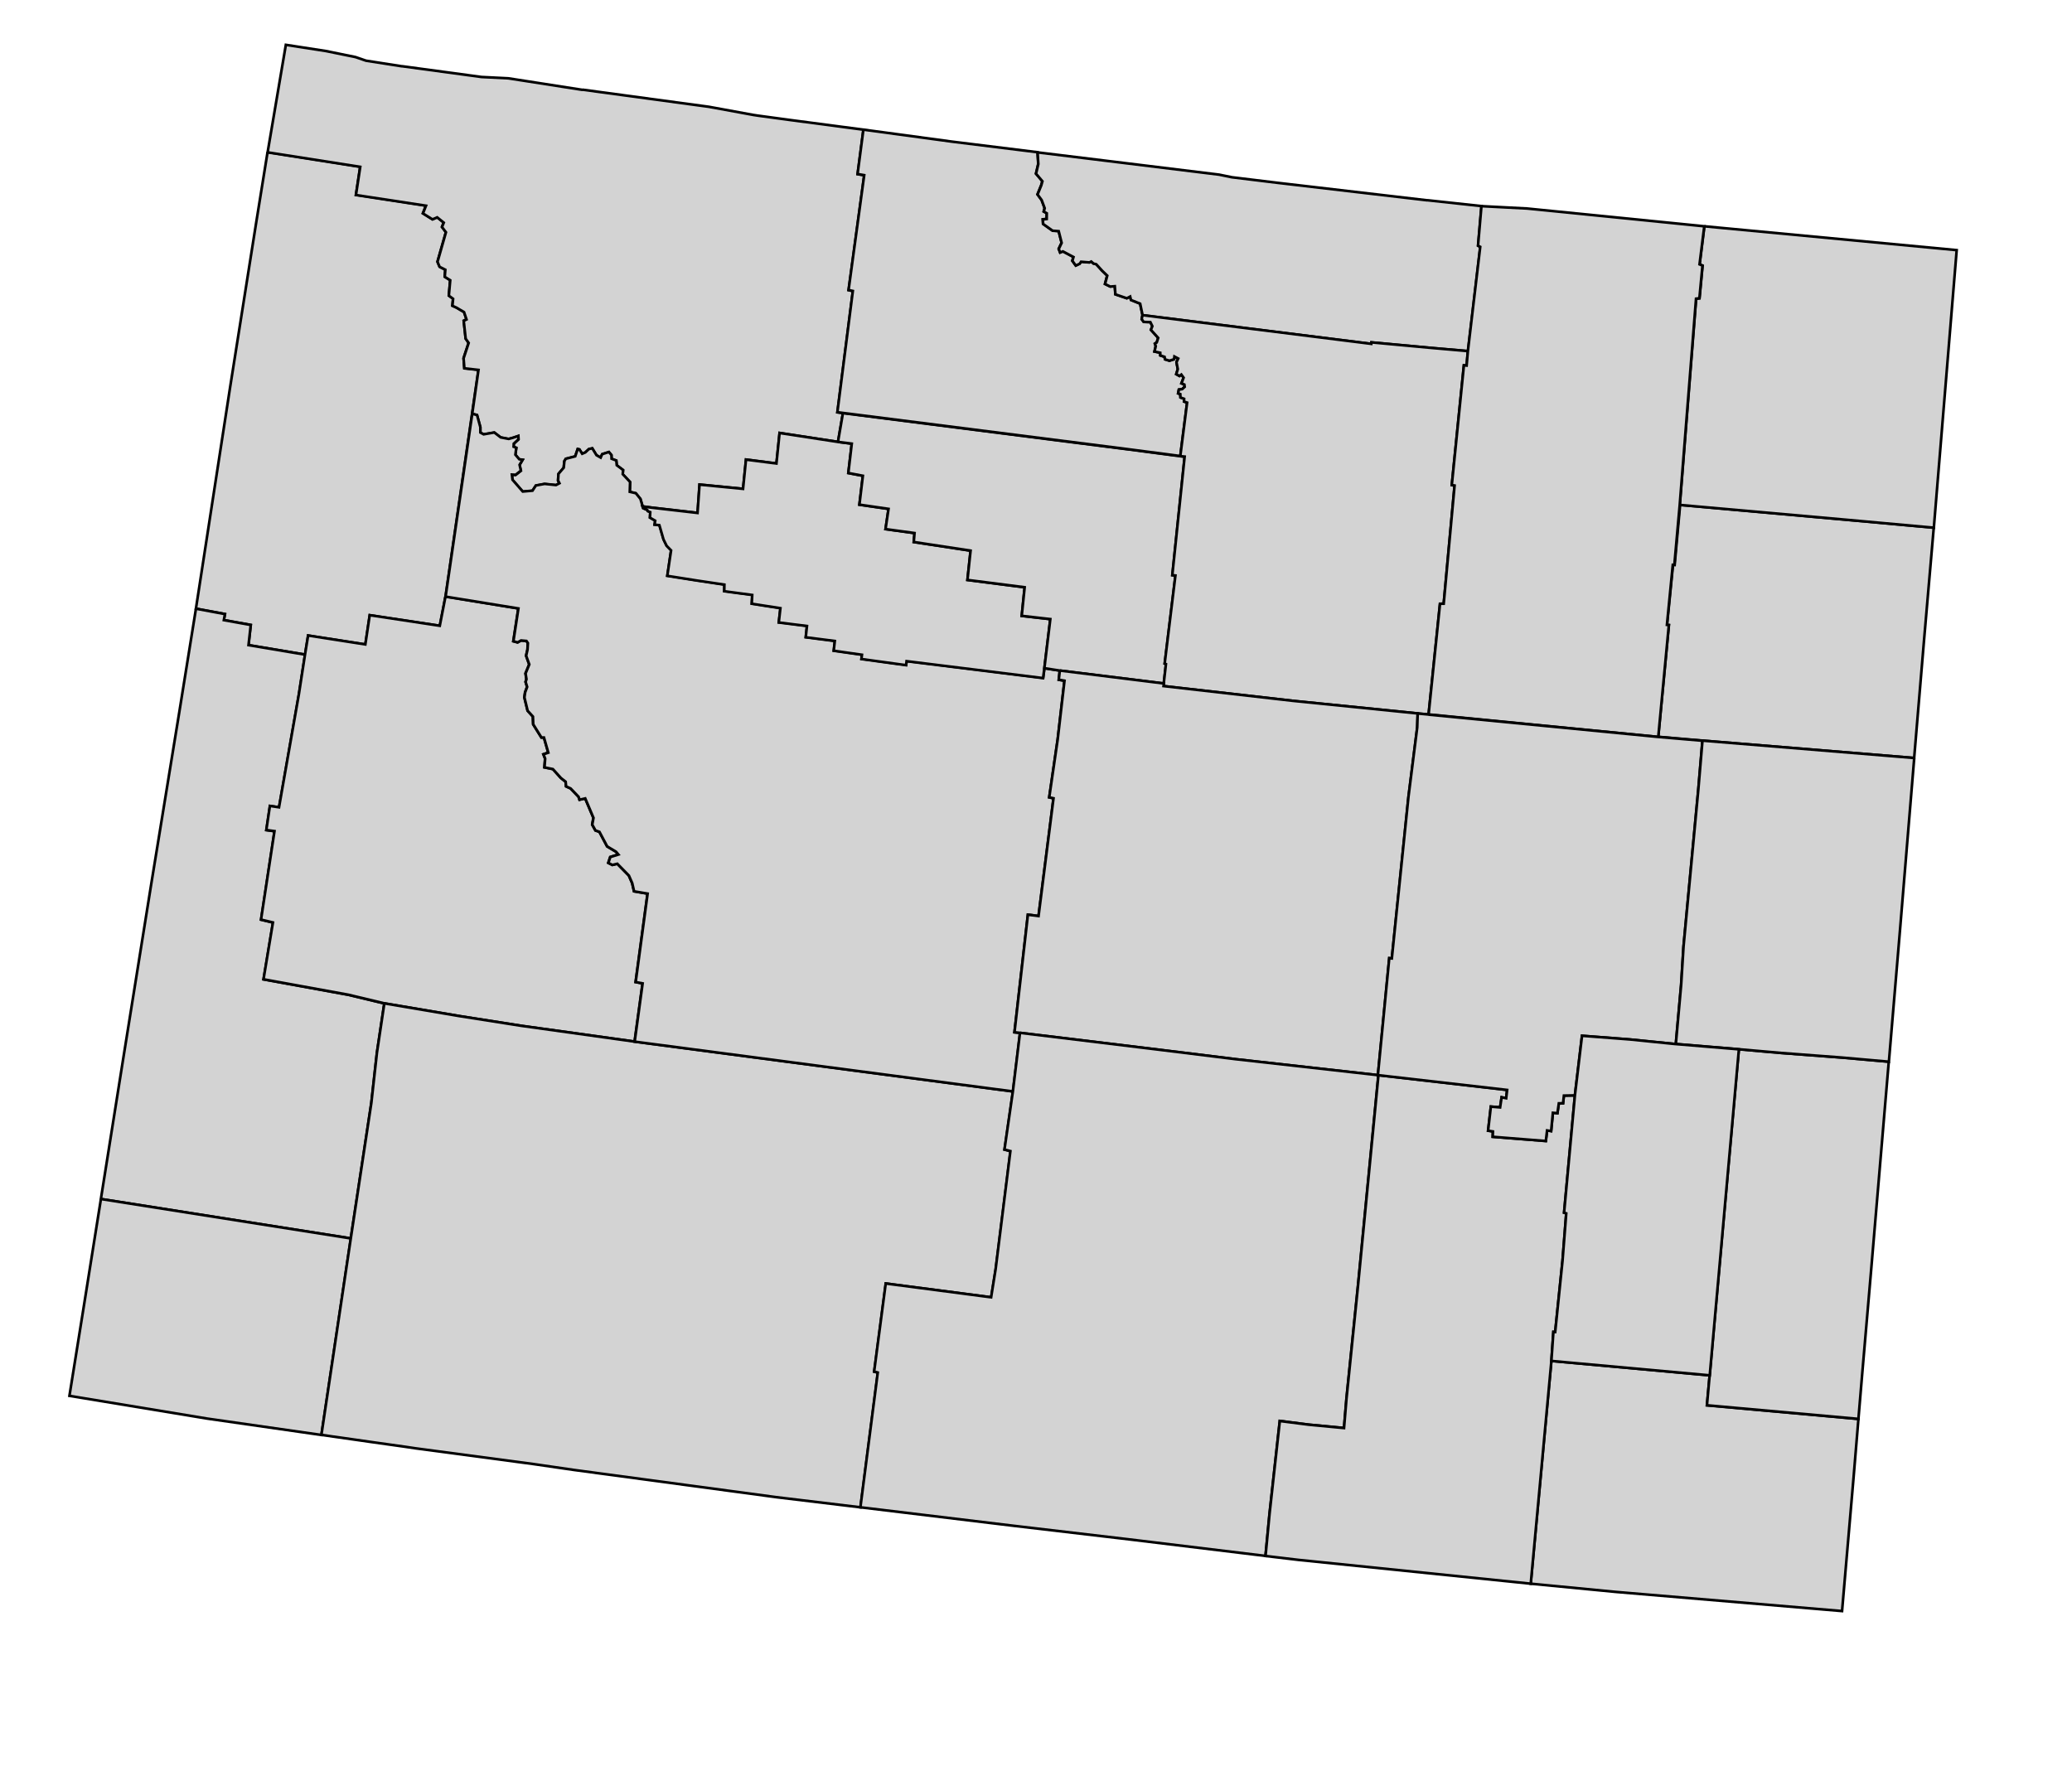
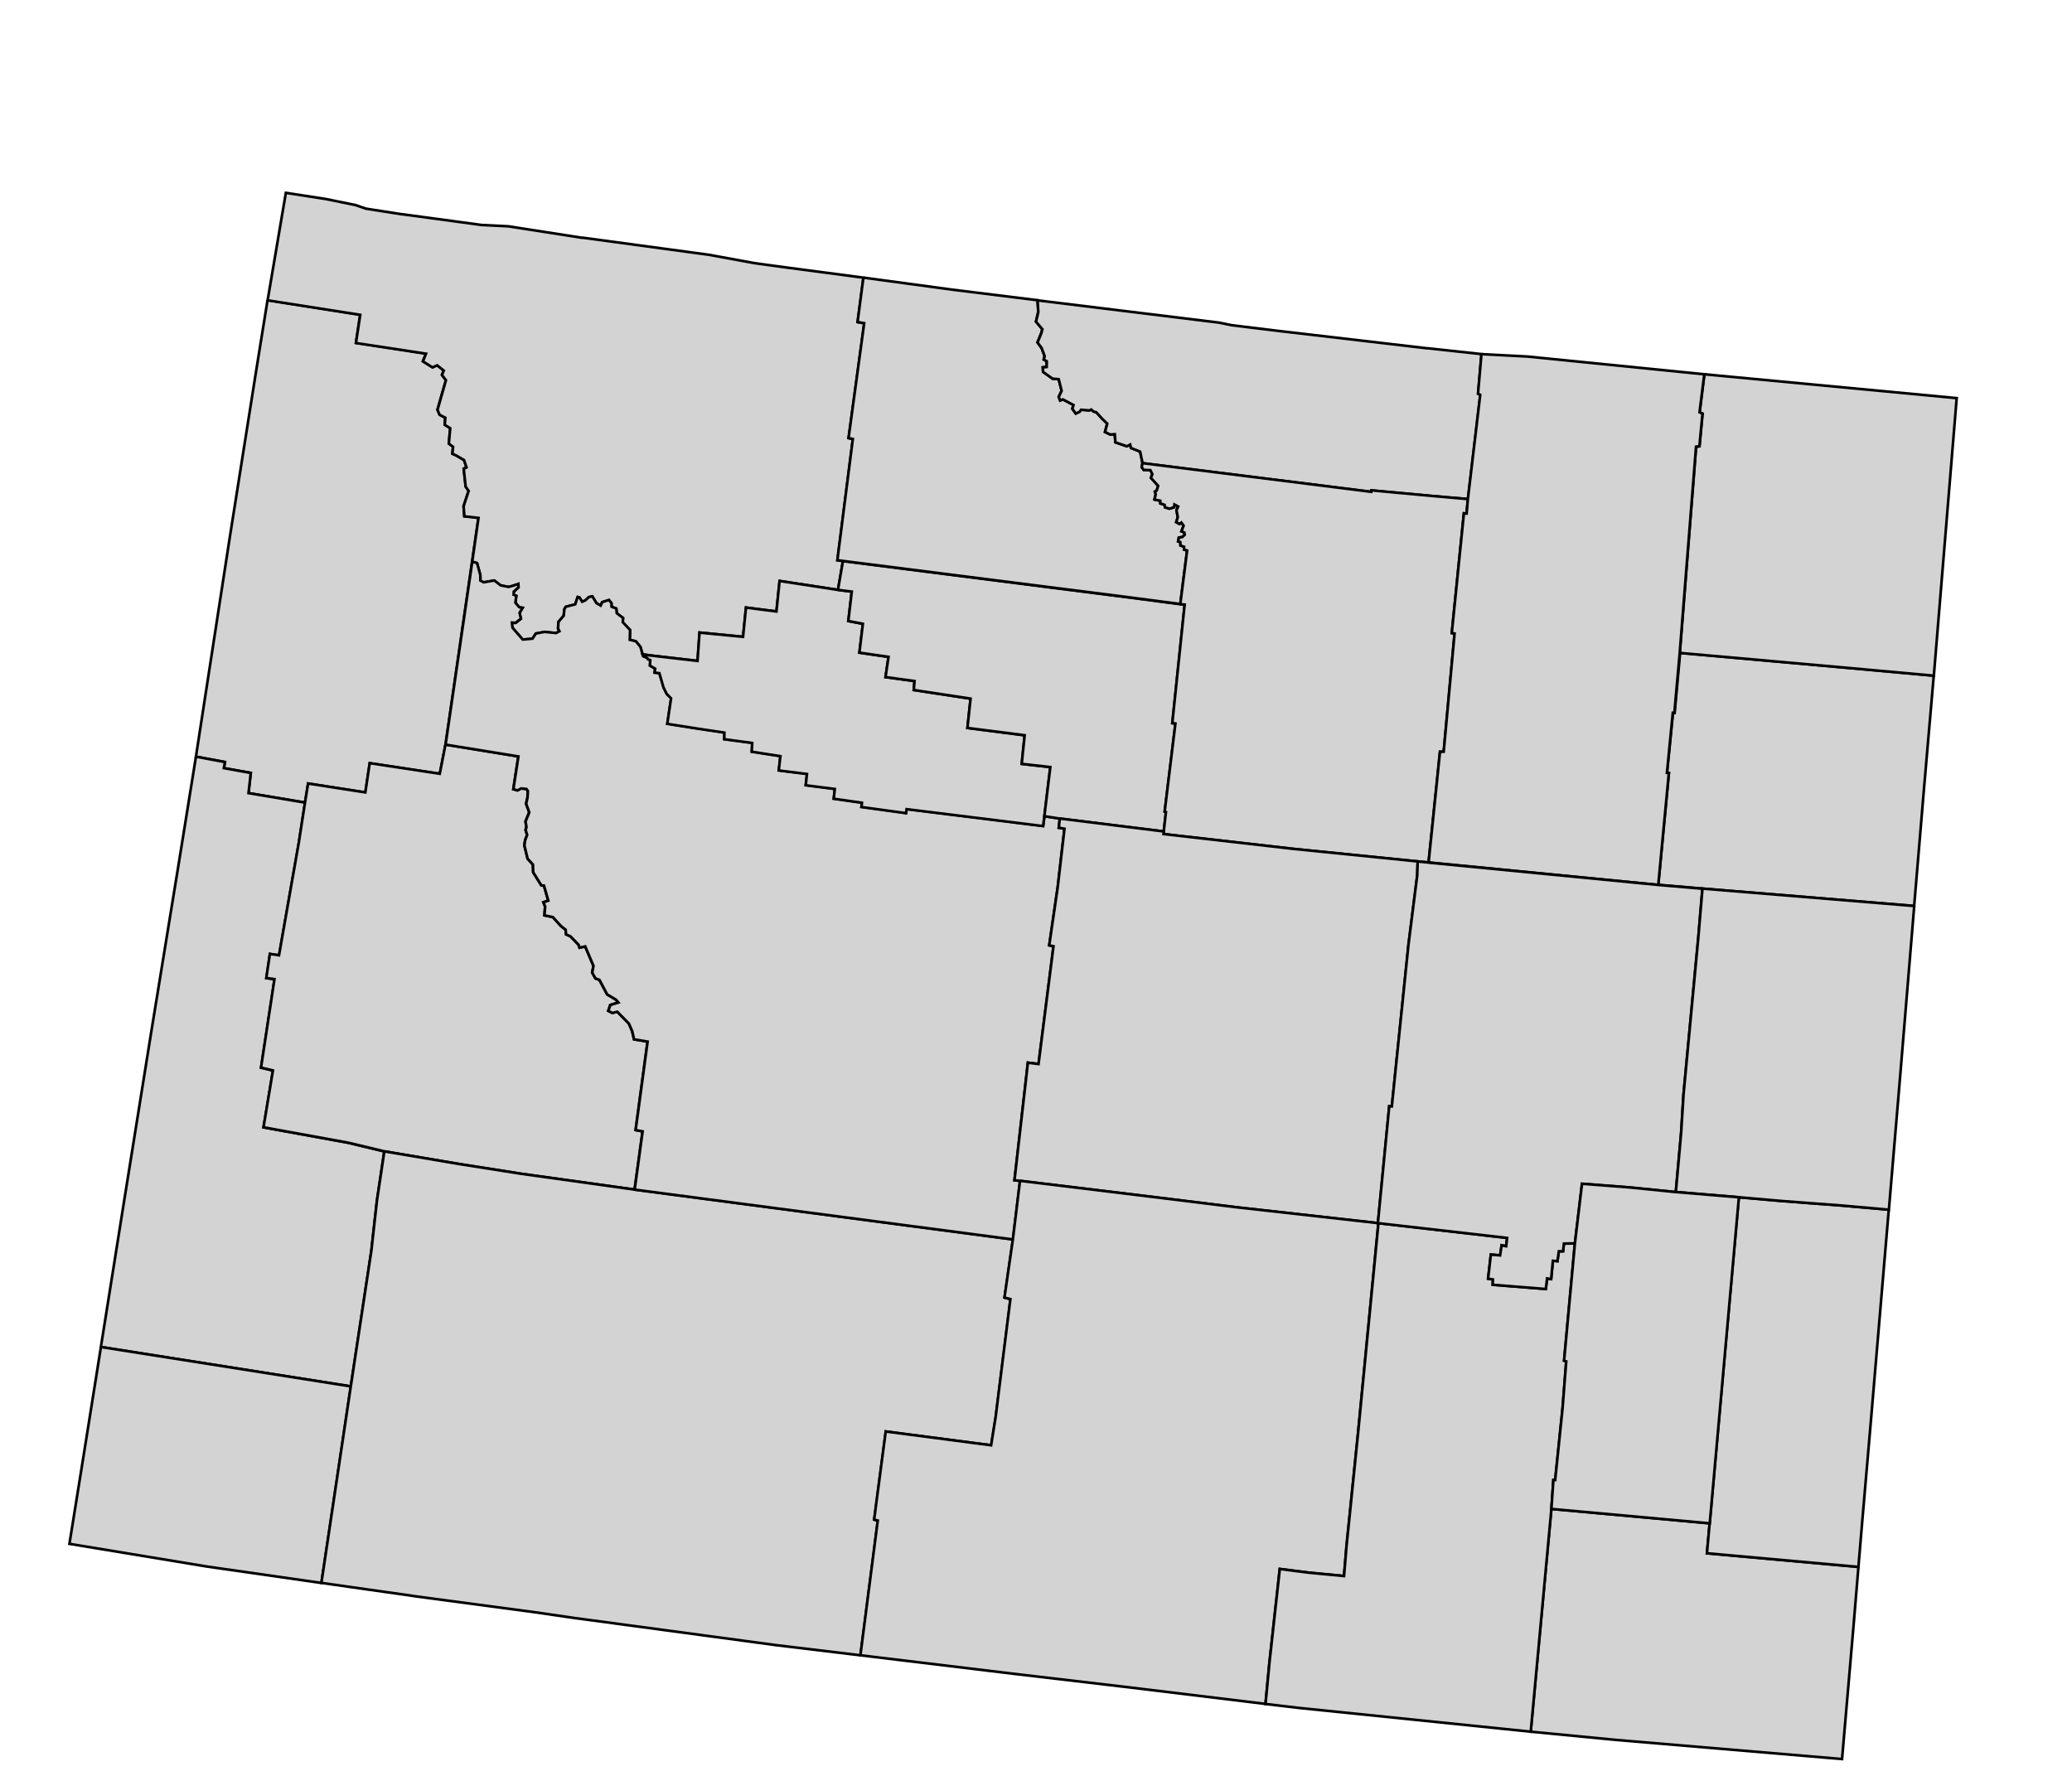
<svg xmlns="http://www.w3.org/2000/svg" width="700" height="600" version="1.0">
-   <g id="county-group" class="counties" transform="scale(5), translate(-260 -128)" style="fill:#d3d3d3;stroke-width:.178;stroke:#000">
+   <g id="county_group" class="counties" transform="scale(5), translate(-260 -118)" style="fill:#d3d3d3;stroke-width:.178;stroke:#000">
    <path id="Laramie__WY" class="56021" d="m364.82 219.96 10.699 0.973-0.184 2.028 10.235 0.921-0.328 3.948-0.779 9.033-15.308-1.296-5.73-0.554 1.395-15.053" />
    <path id="Goshen__WY" class="56015" d="m387.62 199.74-1.189 14.054-0.603 7.002-0.259 3.082-10.235-0.921 0.184-2.028 1.97-22.03 2.885 0.253 4.072 0.308 3.175 0.28" />
    <path id="Teton__WY" class="56039" d="m278.08 138.28 6.258 0.981-0.289 1.904 4.734 0.722-0.208 0.521 0.645 0.403 0.317-0.138 0.445 0.358-0.119 0.298 0.267 0.352-0.57 1.997 0.141 0.339 0.387 0.196-0.039 0.48 0.37 0.231-0.093 1.042 0.286 0.212-0.045 0.473 0.262 0.118 0.523 0.307 0.168 0.497-0.188 0.094 0.131 1.208 0.202 0.284-0.343 1.042 0.053 0.675 0.954 0.106-2.227 15.332-0.385 1.976-4.734-0.717-0.296 1.977-3.867-0.602-0.209 1.285-3.822-0.642 0.153-1.363-1.819-0.327 0.075-0.408-1.96-0.365 2.31-14.961 1.769-11.168 0.761-4.719" />
    <path id="Lincoln__WY" class="56023" d="m273.24 169.13 1.96 0.365-0.075 0.408 1.819 0.327-0.153 1.363 3.822 0.642-0.416 2.69-1.341 7.633-0.615-0.093-0.243 1.629 0.552 0.074-0.909 5.979 0.805 0.193-0.637 3.84 5.731 1.043 2.426 0.581-0.499 3.332-0.378 3.393-1.389 9.152-16.884-2.662 1.535-9.644 1.874-11.679 1.886-11.557 1.129-7.009" />
    <path id="Uinta__WY" class="56041" d="m266.82 209.02 16.884 2.662-1.986 13.282-7.731-1.109-9.296-1.535 0.932-5.801 1.196-7.499" />
    <path id="Sublette__WY" class="56035" d="m290.1 168.31 4.921 0.8-0.339 2.217 0.286 0.077 0.23-0.13 0.366 0.032 0.098 0.143-0.025 0.445-0.093 0.411 0.212 0.588-0.251 0.608 0.061 0.388-0.057 0.185 0.103 0.338-0.135 0.363-0.05 0.346 0.218 0.901 0.358 0.394 0.02 0.525 0.555 0.891 0.17-5.2e-4 0.293 1.023-0.327 0.112 0.114 0.291-0.045 0.591 0.569 0.117 0.542 0.602 0.319 0.251 0.031 0.315 0.303 0.139 0.542 0.565 0.064 0.198 0.383-0.089 0.558 1.315-0.084 0.458 0.219 0.394 0.267 0.091 0.523 0.985 0.602 0.362 0.156 0.187-0.547 0.171-0.132 0.394 0.271 0.139 0.335-0.081 0.782 0.797 0.223 0.51 0.128 0.557 0.914 0.154-0.807 5.977 0.47 0.089-0.538 3.936-7.666-1.069-4.186-0.658-5.062-0.858-2.426-0.581-5.731-1.043 0.637-3.84-0.805-0.193 0.909-5.979-0.552-0.074 0.243-1.629 0.615 0.093 1.341-7.633 0.416-2.69 0.209-1.285 3.867 0.602 0.296-1.977 4.734 0.717 0.385-1.977" />
    <path id="Park__WY" class="56029" d="m299.36 134.06 8.542 1.157 2.99 0.548 0.328 0.05 2.131 0.289 4.99 0.659-0.394 3.005 0.448 0.078-1.057 7.761 0.289 0.064-1.045 8.192 0.376 0.05-0.334 1.946-3.947-0.604-0.213 2.062-2.056-0.264-0.2 1.977-2.94-0.287-0.135 1.915-3.095-0.358-0.624-0.082-0.146-0.498-0.31-0.381-0.409-0.096 0.021-0.664-0.495-0.526 0.021-0.285-0.426-0.32-0.031-0.32-0.32-0.12-8e-3 -0.249-0.171-0.206-0.455 0.146-0.102 0.232-0.283-0.163-0.283-0.464-0.231 0.052-0.239 0.224-0.214 0.092-0.185-0.295-0.116-0.028-0.168 0.497-0.636 0.164-0.096 0.156-0.045 0.448-0.354 0.414-0.028 0.448 0.093 0.19-0.234 0.121-0.77-0.079-0.589 0.109-0.228 0.35-0.658 0.058-0.694-0.796-0.04-0.349 0.252 0.013 0.356-0.28-0.089-0.394 0.204-0.342-0.226-0.033-0.261-0.308 0.061-0.467-0.18-0.071 9e-3 -0.209 0.319-0.295-8e-3 -0.226-0.352 0.118-0.301 0.084-0.542-0.105-0.431-0.33-0.721 0.123-0.22-0.119-1e-3 -0.364-0.224-0.821-0.324-0.083 0.425-2.975-0.954-0.106-0.053-0.675 0.343-1.042-0.202-0.284-0.131-1.208 0.188-0.094-0.168-0.497-0.523-0.307-0.262-0.118 0.045-0.473-0.286-0.212 0.093-1.042-0.37-0.231 0.039-0.48-0.387-0.196-0.141-0.339 0.57-1.997-0.267-0.352 0.119-0.298-0.445-0.358-0.317 0.138-0.645-0.403 0.208-0.521-4.734-0.722 0.289-1.904-6.258-0.981 1.232-7.264 2.708 0.419 2 0.408 0.706 0.243 2.419 0.378h0.041l5.343 0.724 1.815 0.09 1.351 0.21 3.664 0.571" />
    <path id="Sweetwater__WY" class="56037" d="m285.97 195.8 5.062 0.858 4.186 0.658 7.666 1.069 25.561 3.366-0.568 3.93 0.4 0.103-0.997 7.975-0.305 1.904-7.121-0.932-0.783 5.954 0.245 0.063-1.173 9.105-5.689-0.685-13.667-1.84-2.694-0.392-8.018-1.07-0.669-0.1-2.394-0.337-2.466-0.353h-0.018l-0.811-0.121 1.986-13.282 1.389-9.152 0.378-3.393 0.499-3.332" />
    <path id="Fremont__WY" class="56013" d="m330.57 173.15 1.037 0.161-0.069 0.62 0.385 0.068-0.458 3.955-0.572 3.924 0.288 0.064-1.012 7.957-0.718-0.091-0.906 7.945 0.38 0.04-0.481 3.959-25.561-3.366 0.538-3.936-0.47-0.089 0.807-5.977-0.914-0.154-0.128-0.557-0.223-0.51-0.782-0.797-0.335 0.081-0.271-0.139 0.132-0.394 0.547-0.171-0.156-0.187-0.602-0.362-0.523-0.985-0.267-0.091-0.219-0.394 0.084-0.458-0.558-1.315-0.383 0.089-0.064-0.198-0.542-0.565-0.303-0.139-0.031-0.315-0.319-0.251-0.542-0.602-0.569-0.117 0.045-0.591-0.114-0.291 0.327-0.112-0.293-1.023-0.17 5.2e-4 -0.555-0.891-0.02-0.525-0.358-0.394-0.218-0.901 0.05-0.346 0.135-0.363-0.103-0.338 0.057-0.185-0.061-0.388 0.251-0.608-0.212-0.588 0.093-0.411 0.025-0.445-0.098-0.143-0.366-0.032-0.23 0.13-0.286-0.077 0.339-2.217-4.921-0.799 1.801-12.356 0.324 0.084 0.224 0.82 1e-3 0.364 0.22 0.12 0.721-0.124 0.431 0.33 0.542 0.105 0.301-0.084 0.352-0.118 8e-3 0.226-0.319 0.295-9e-3 0.209 0.18 0.071-0.06 0.467 0.261 0.308 0.226 0.033-0.204 0.342 0.089 0.394-0.356 0.28-0.252-0.013 0.04 0.349 0.694 0.796 0.658-0.058 0.228-0.35 0.589-0.109 0.77 0.079 0.234-0.121-0.093-0.19 0.028-0.448 0.354-0.414 0.045-0.448 0.096-0.156 0.636-0.164 0.168-0.497 0.116 0.028 0.185 0.295 0.214-0.092 0.239-0.224 0.231-0.052 0.283 0.464 0.283 0.163 0.102-0.232 0.455-0.146 0.171 0.206 8e-3 0.249 0.32 0.12 0.031 0.32 0.426 0.32-0.021 0.285 0.495 0.526-0.021 0.664 0.409 0.096 0.31 0.381 0.146 0.498 0.045 0.121 0.278 0.121 0.034 0.077 0.167 0.066-0.021 0.373 0.355 0.207-0.041 0.267 0.324 0.035 0.279 0.964 0.213 0.433 0.299 0.306-0.256 1.721 2.018 0.318 1.839 0.275-7e-3 0.447 1.888 0.252-0.031 0.592 1.936 0.301-0.111 0.966 1.905 0.238-0.082 0.762 1.964 0.251-0.073 0.659 1.907 0.271-0.035 0.289 3.014 0.414 0.036-0.27 9.222 1.144 0.089-0.667" />
    <path id="Hot_Springs__WY" class="56017" d="m316.62 157.86 0.932 0.119-0.232 1.985 0.983 0.188-0.235 1.95 1.968 0.286-0.203 1.366 1.96 0.268-0.052 0.604 3.839 0.584-0.212 1.98 3.866 0.495-0.198 1.931 1.931 0.22-0.401 3.318-0.089 0.667-9.222-1.144-0.036 0.27-3.014-0.414 0.035-0.289-1.907-0.271 0.073-0.659-1.964-0.251 0.082-0.762-1.905-0.238 0.111-0.966-1.936-0.301 0.031-0.592-1.888-0.252 7e-3 -0.447-1.839-0.275-2.018-0.318 0.256-1.721-0.299-0.306-0.213-0.433-0.279-0.964-0.324-0.035 0.041-0.267-0.355-0.207 0.021-0.373-0.167-0.066-0.034-0.077-0.278-0.121-0.045-0.121 0.624 0.082 3.095 0.358 0.135-1.915 2.94 0.287 0.2-1.977 2.056 0.264 0.213-2.062 3.947 0.604" />
    <path id="Washakie__WY" class="56043" d="m316.62 157.86 0.334-1.946 19.214 2.443 3.581 0.469 0.298 0.03-0.834 8.011 0.21 0.024-0.726 5.953 0.086 0.031-0.149 1.311-7.031-0.873-1.037-0.161 0.401-3.318-1.931-0.22 0.198-1.931-3.866-0.495 0.212-1.98-3.839-0.584 0.052-0.604-1.96-0.268 0.203-1.366-1.968-0.286 0.235-1.95-0.983-0.188 0.232-1.985-0.932-0.119" />
    <path id="Big_Horn__WY" class="56003" d="m318.34 136.76 6.003 0.813 5.76 0.713 0.047 0.79-0.153 0.652 0.431 0.51-0.074 0.268-0.255 0.625 0.277 0.376 0.205 0.552-0.059 0.228 0.2 0.113-5e-3 0.388-0.26 0.031 0.018 0.304 0.64 0.456 0.413 0.031 0.2 0.79-0.195 0.41 0.093 0.243 0.185-0.076 0.716 0.38-0.074 0.259 0.23 0.319 0.261-0.121 0.093-0.137 0.565 0.046 0.124-0.061 0.154 0.137 0.185 0.046 0.392 0.431 0.352 0.339-0.149 0.567 0.352 0.172 0.307-0.025 0.042 0.552 0.771 0.264 0.224-0.116 0.057 0.233 0.619 0.248 0.164 0.78-0.054 0.273 0.134 0.185 0.453 0.016 0.133 0.273-0.098 0.247 0.492 0.542-0.098 0.311-0.123 0.081 0.056 0.17-0.085 0.362 0.389 0.081 5e-3 0.183 0.287 0.093 0.03 0.17 0.299 0.093 0.312-0.099 0.025-0.185 0.255 0.135-0.116 0.25 0.089 0.468-0.104 0.34 0.217 0.122 0.127-0.096 0.153 0.212-0.146 0.382 0.197 0.081 0.022 0.156-0.166 0.152-0.228 0.035-0.049 0.257 0.146 0.044 0.013 0.231 0.244 0.087-6e-3 0.188 0.209 0.07-0.46 3.615-3.581-0.469-19.214-2.443-0.376-0.05 1.045-8.192-0.289-0.064 1.057-7.761-0.448-0.078 0.394-3.005" />
    <path id="Sheridan__WY" class="56033" d="m356.44 141.53 3.663 0.397-0.231 2.681 0.148 0.08-0.833 7.039-2.442-0.21-4.074-0.377-9e-3 0.1-15.46-1.939-0.164-0.78-0.619-0.248-0.057-0.233-0.224 0.116-0.771-0.264-0.042-0.552-0.307 0.025-0.352-0.172 0.149-0.567-0.352-0.339-0.392-0.431-0.185-0.046-0.154-0.137-0.124 0.061-0.565-0.046-0.093 0.137-0.261 0.121-0.23-0.319 0.074-0.259-0.716-0.38-0.185 0.076-0.093-0.243 0.195-0.41-0.2-0.79-0.413-0.031-0.64-0.456-0.018-0.304 0.26-0.031 5e-3 -0.388-0.2-0.113 0.059-0.228-0.205-0.552-0.277-0.376 0.255-0.625 0.074-0.268-0.431-0.51 0.153-0.652-0.047-0.79 4.604 0.564 7.659 0.94 0.859 0.176 3.102 0.378 10.109 1.182" />
    <path id="Johnson__WY" class="56019" d="m339.75 158.82 0.46-3.615-0.209-0.07 6e-3 -0.188-0.244-0.087-0.013-0.231-0.146-0.044 0.049-0.257 0.228-0.035 0.166-0.152-0.022-0.156-0.197-0.081 0.146-0.382-0.153-0.212-0.127 0.096-0.217-0.122 0.104-0.34-0.089-0.468 0.116-0.25-0.255-0.135-0.025 0.185-0.312 0.099-0.299-0.093-0.03-0.17-0.287-0.093-5e-3 -0.183-0.389-0.081 0.085-0.362-0.056-0.17 0.123-0.081 0.098-0.311-0.492-0.542 0.098-0.247-0.133-0.273-0.453-0.016-0.134-0.185 0.053-0.273 15.46 1.939 9e-3 -0.1 4.074 0.377 2.442 0.213-0.086 0.98-0.183-0.015-0.818 8.09 0.188 0.033-0.735 7.985-0.25 3e-3 -0.771 7.479-0.743-0.07-8.438-0.852-8.736-0.998 0.023-0.176 0.149-1.311-0.086-0.031 0.726-5.953-0.21-0.024 0.834-8.011-0.298-0.03" />
    <path id="Natrona__WY" class="56025" d="m331.61 173.31 7.031 0.873-0.023 0.176 8.736 0.998 8.438 0.852-0.032 0.947-0.591 4.676-1.125 10.929-0.173-0.017-0.769 7.907-9.606-1.077-5.054-0.624-9.515-1.157-0.38-0.04 0.906-7.945 0.718 0.091 1.012-7.958-0.288-0.063 0.572-3.924 0.458-3.955-0.385-0.068 0.069-0.62" />
    <path id="Carbon__WY" class="56007" d="m328.92 197.79 9.515 1.157 5.054 0.624 9.606 1.077h0.039l-1.378 14.209-0.779 7.632-0.168 2.003-2.387-0.227-1.952-0.249-0.692 6.259-0.273 2.862-9.184-1.115-7.893-0.928-10.293-1.243 1.173-9.105-0.245-0.063 0.783-5.954 7.121 0.932 0.305-1.904 0.997-7.975-0.4-0.103 0.568-3.93 0.481-3.959" />
    <path id="Albany__WY" class="56001" d="m353.14 200.65 8.694 0.996-0.066 0.561-0.306-0.061-0.103 0.68-0.624-0.053-0.187 1.627 0.326 0.051-0.013 0.361 3.587 0.285 0.086-0.714 0.272 0.043 0.12-1.236 0.305 0.027 0.097-0.668 0.284-2e-3 0.058-0.519 0.743-0.014-0.731 7.928 0.145 0.046-0.25 3.194-0.497 4.824-0.12-8e-3 -0.136 1.962-1.395 15.053-15.686-1.607-2.234-0.265 0.273-2.862 0.692-6.259 1.952 0.249 2.387 0.227 0.168-2.003 0.779-7.632 1.378-14.209" />
    <path id="Weston__WY" class="56045" d="m384.98 163.14 5.68 0.515-0.078 0.898-0.571 6.606-0.676 8.06-14.308-1.175-2.981-0.256 0.719-7.556-0.127-0.013 0.403-4.055 0.111 8e-3 0.369-4.055z" />
    <path id="Crook__WY" class="56011" d="m375.16 143.29 1.146 0.109 15.903 1.503-1.544 18.756-5.68-0.516-11.483-1.022 1.102-13.93 0.227-0.031 0.209-2.207-0.2-0.082 0.321-2.571" />
    <path id="Campbell__WY" class="56005" d="m360.1 141.93 3.087 0.16 11.967 1.201-0.321 2.571 0.2 0.082-0.209 2.207-0.227 0.031-1.102 13.93-0.363 4.058-0.105-4e-3 -0.397 4.058 0.13 0.015-0.716 7.557-15.517-1.521 0.771-7.479 0.25-2e-3 0.735-7.986-0.188-0.032 0.818-8.091 0.183 0.016 0.086-0.984 0.833-7.039-0.148-0.08 0.231-2.681" />
    <path id="Converse__WY" class="56009" d="m356.53 176.29 15.517 1.507 2.981 0.256-0.282 3.334-0.997 10.576-0.16 2.58-0.36 4.01-3.114-0.314-3.222-0.248-0.481 4.027-0.743 0.014-0.058 0.519-0.284 2e-3 -0.097 0.668-0.305-0.027-0.12 1.236-0.272-0.043-0.086 0.714-3.587-0.285 0.013-0.361-0.326-0.051 0.187-1.627 0.624 0.053 0.103-0.68 0.306 0.061 0.066-0.561-8.694-0.996h-0.039l0.769-7.907 0.173 0.017 1.125-10.929 0.591-4.676 0.032-0.947 0.743 0.07" />
    <path id="Niobrara__WY" class="56027" d="m389.34 179.22-0.956 11.562-0.756 8.959-3.175-0.28-4.072-0.308-2.885-0.253-4.263-0.355 0.36-4.01 0.16-2.58 0.997-10.576 0.282-3.334 14.308 1.175" />
    <path id="Platte__WY" class="56031" d="m373.23 198.55 4.263 0.355-1.97 22.03-10.699-0.973 0.136-1.962 0.12 8e-3 0.497-4.824 0.25-3.194-0.145-0.046 0.731-7.928 0.481-4.027 3.222 0.248 3.114 0.314" />
  </g>
+   <text x="10" y="50" font-size="50" fill="black" visibility="hidden">Laramie
+     <set attributeName="visibility" from="visible" to="hidden" begin="county_group.mouseover" />
+     <set attributeName="visibility" from="hidden" to="visible" begin="Laramie__WY.mouseover" end="Laramie__WY.mouseout" />
+   </text>
+   <text x="10" y="50" font-size="50" fill="black" visibility="hidden">Goshen
+     <set attributeName="visibility" from="visible" to="hidden" begin="county_group.mouseover" />
+     <set attributeName="visibility" from="hidden" to="visible" begin="Goshen__WY.mouseover" end="Goshen__WY.mouseout" />
+   </text>
+   <text x="10" y="50" font-size="50" fill="black" visibility="hidden">Teton
+     <set attributeName="visibility" from="visible" to="hidden" begin="county_group.mouseover" />
+     <set attributeName="visibility" from="hidden" to="visible" begin="Teton__WY.mouseover" end="Teton__WY.mouseout" />
+   </text>
+   <text x="10" y="50" font-size="50" fill="black" visibility="hidden">Lincoln
+     <set attributeName="visibility" from="visible" to="hidden" begin="county_group.mouseover" />
+     <set attributeName="visibility" from="hidden" to="visible" begin="Lincoln__WY.mouseover" end="Lincoln__WY.mouseout" />
+   </text>
+   <text x="10" y="50" font-size="50" fill="black" visibility="hidden">Uinta
+     <set attributeName="visibility" from="visible" to="hidden" begin="county_group.mouseover" />
+     <set attributeName="visibility" from="hidden" to="visible" begin="Uinta__WY.mouseover" end="Uinta__WY.mouseout" />
+   </text>
+   <text x="10" y="50" font-size="50" fill="black" visibility="hidden">Sublette
+     <set attributeName="visibility" from="visible" to="hidden" begin="county_group.mouseover" />
+     <set attributeName="visibility" from="hidden" to="visible" begin="Sublette__WY.mouseover" end="Sublette__WY.mouseout" />
+   </text>
+   <text x="10" y="50" font-size="50" fill="black" visibility="hidden">Park
+     <set attributeName="visibility" from="visible" to="hidden" begin="county_group.mouseover" />
+     <set attributeName="visibility" from="hidden" to="visible" begin="Park__WY.mouseover" end="Park__WY.mouseout" />
+   </text>
+   <text x="10" y="50" font-size="50" fill="black" visibility="hidden">Sweetwater
+     <set attributeName="visibility" from="visible" to="hidden" begin="county_group.mouseover" />
+     <set attributeName="visibility" from="hidden" to="visible" begin="Sweetwater__WY.mouseover" end="Sweetwater__WY.mouseout" />
+   </text>
+   <text x="10" y="50" font-size="50" fill="black" visibility="hidden">Fremont
+     <set attributeName="visibility" from="visible" to="hidden" begin="county_group.mouseover" />
+     <set attributeName="visibility" from="hidden" to="visible" begin="Fremont__WY.mouseover" end="Fremont__WY.mouseout" />
+   </text>
+   <text x="10" y="50" font-size="50" fill="black" visibility="hidden">Hot Springs
+     <set attributeName="visibility" from="visible" to="hidden" begin="county_group.mouseover" />
+     <set attributeName="visibility" from="hidden" to="visible" begin="Hot_Springs__WY.mouseover" end="Hot_Springs__WY.mouseout" />
+   </text>
+   <text x="10" y="50" font-size="50" fill="black" visibility="hidden">Washakie
+     <set attributeName="visibility" from="visible" to="hidden" begin="county_group.mouseover" />
+     <set attributeName="visibility" from="hidden" to="visible" begin="Washakie__WY.mouseover" end="Washakie__WY.mouseout" />
+   </text>
+   <text x="10" y="50" font-size="50" fill="black" visibility="hidden">Big Horn
+     <set attributeName="visibility" from="visible" to="hidden" begin="county_group.mouseover" />
+     <set attributeName="visibility" from="hidden" to="visible" begin="Big_Horn__WY.mouseover" end="Big_Horn__WY.mouseout" />
+   </text>
+   <text x="10" y="50" font-size="50" fill="black" visibility="hidden">Sheridan
+     <set attributeName="visibility" from="visible" to="hidden" begin="county_group.mouseover" />
+     <set attributeName="visibility" from="hidden" to="visible" begin="Sheridan__WY.mouseover" end="Sheridan__WY.mouseout" />
+   </text>
+   <text x="10" y="50" font-size="50" fill="black" visibility="hidden">Johnson
+     <set attributeName="visibility" from="visible" to="hidden" begin="county_group.mouseover" />
+     <set attributeName="visibility" from="hidden" to="visible" begin="Johnson__WY.mouseover" end="Johnson__WY.mouseout" />
+   </text>
+   <text x="10" y="50" font-size="50" fill="black" visibility="hidden">Natrona
+     <set attributeName="visibility" from="visible" to="hidden" begin="county_group.mouseover" />
+     <set attributeName="visibility" from="hidden" to="visible" begin="Natrona__WY.mouseover" end="Natrona__WY.mouseout" />
+   </text>
+   <text x="10" y="50" font-size="50" fill="black" visibility="hidden">Carbon
+     <set attributeName="visibility" from="visible" to="hidden" begin="county_group.mouseover" />
+     <set attributeName="visibility" from="hidden" to="visible" begin="Carbon__WY.mouseover" end="Carbon__WY.mouseout" />
+   </text>
+   <text x="10" y="50" font-size="50" fill="black" visibility="hidden">Albany
+     <set attributeName="visibility" from="visible" to="hidden" begin="county_group.mouseover" />
+     <set attributeName="visibility" from="hidden" to="visible" begin="Albany__WY.mouseover" end="Albany__WY.mouseout" />
+   </text>
+   <text x="10" y="50" font-size="50" fill="black" visibility="hidden">Weston
+     <set attributeName="visibility" from="visible" to="hidden" begin="county_group.mouseover" />
+     <set attributeName="visibility" from="hidden" to="visible" begin="Weston__WY.mouseover" end="Weston__WY.mouseout" />
+   </text>
+   <text x="10" y="50" font-size="50" fill="black" visibility="hidden">Crook
+     <set attributeName="visibility" from="visible" to="hidden" begin="county_group.mouseover" />
+     <set attributeName="visibility" from="hidden" to="visible" begin="Crook__WY.mouseover" end="Crook__WY.mouseout" />
+   </text>
+   <text x="10" y="50" font-size="50" fill="black" visibility="hidden">Campbell
+     <set attributeName="visibility" from="visible" to="hidden" begin="county_group.mouseover" />
+     <set attributeName="visibility" from="hidden" to="visible" begin="Campbell__WY.mouseover" end="Campbell__WY.mouseout" />
+   </text>
+   <text x="10" y="50" font-size="50" fill="black" visibility="hidden">Converse
+     <set attributeName="visibility" from="visible" to="hidden" begin="county_group.mouseover" />
+     <set attributeName="visibility" from="hidden" to="visible" begin="Converse__WY.mouseover" end="Converse__WY.mouseout" />
+   </text>
+   <text x="10" y="50" font-size="50" fill="black" visibility="hidden">Niobrara
+     <set attributeName="visibility" from="visible" to="hidden" begin="county_group.mouseover" />
+     <set attributeName="visibility" from="hidden" to="visible" begin="Niobrara__WY.mouseover" end="Niobrara__WY.mouseout" />
+   </text>
+   <text x="10" y="50" font-size="50" fill="black" visibility="hidden">Platte
+     <set attributeName="visibility" from="visible" to="hidden" begin="county_group.mouseover" />
+     <set attributeName="visibility" from="hidden" to="visible" begin="Platte__WY.mouseover" end="Platte__WY.mouseout" />
+   </text>
</svg>
